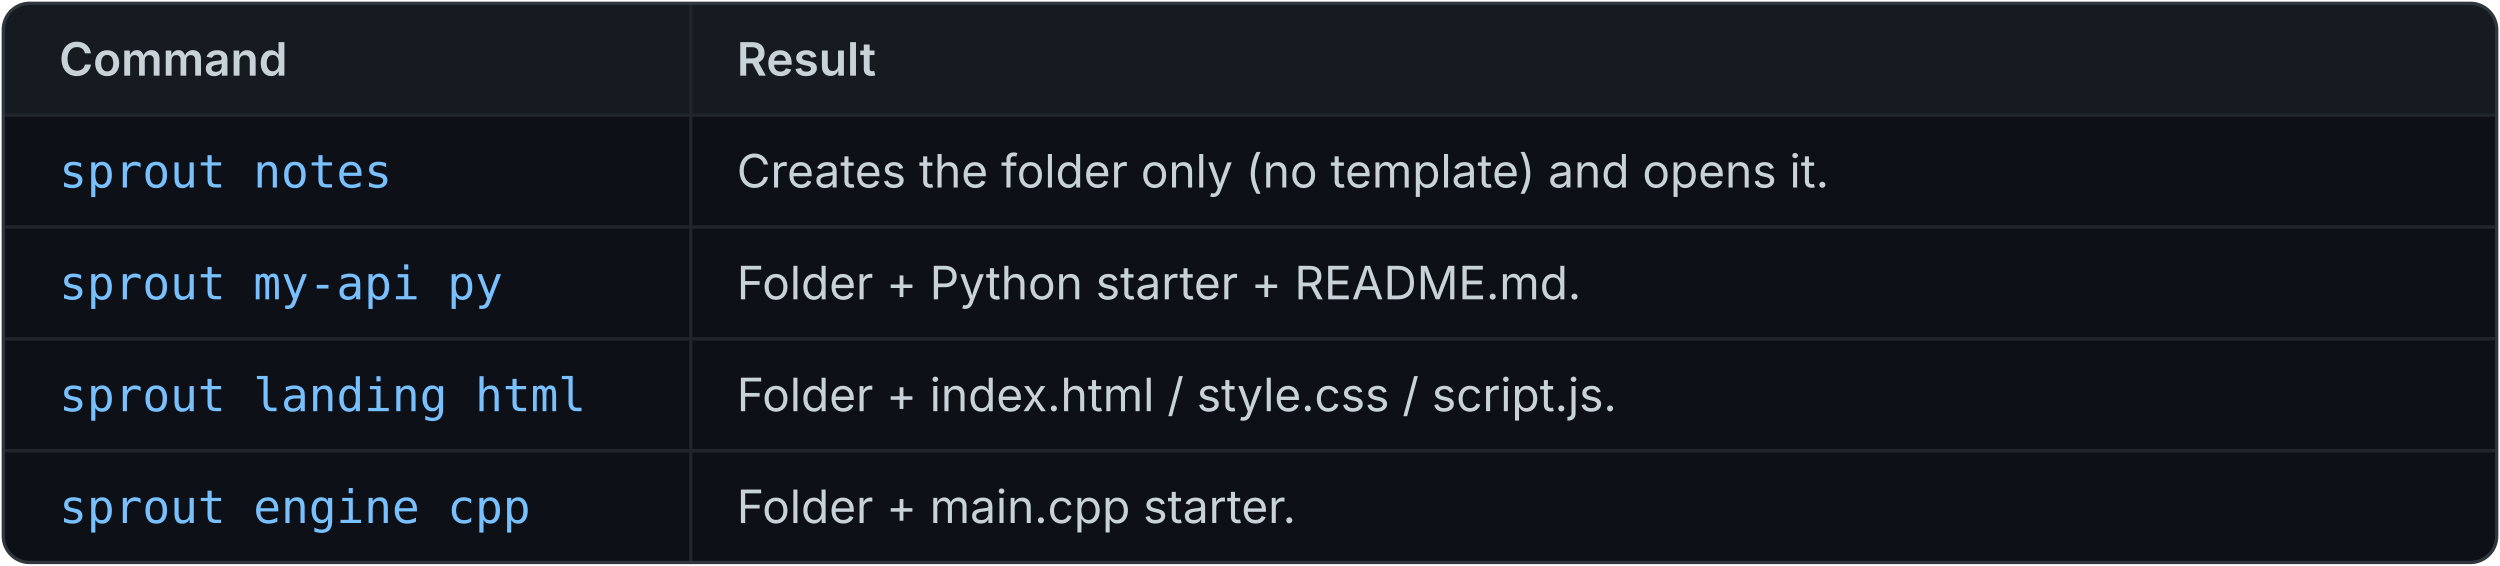
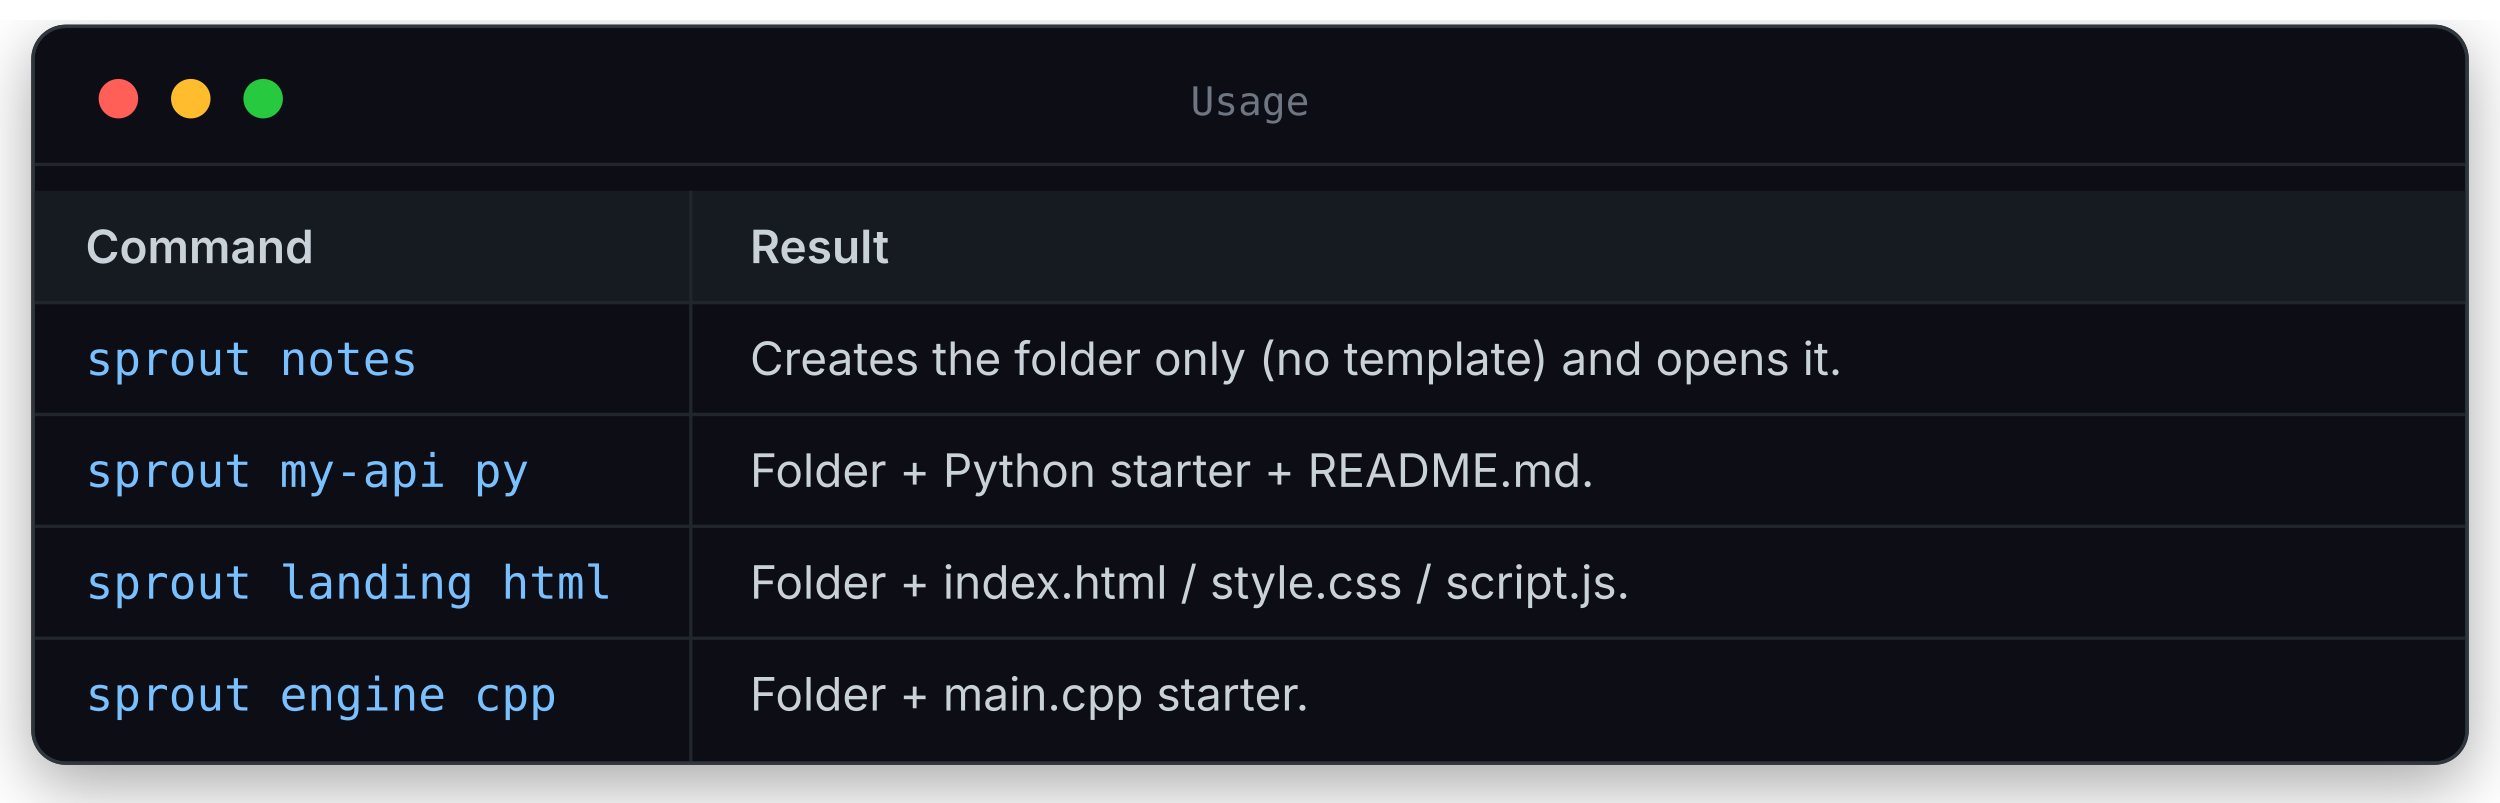
- <svg xmlns="http://www.w3.org/2000/svg" width="760" height="172" viewBox="0 0 760 172" font-family="ui-monospace, SFMono-Regular, Menlo, Consolas, monospace" font-size="14">
+ <svg xmlns="http://www.w3.org/2000/svg" width="760" height="244" viewBox="0 0 760 244" font-family="ui-monospace, SFMono-Regular, Menlo, Consolas, monospace" font-size="14">
  <defs>
-     <clipPath id="ru">
-       <rect x="1" y="1" width="758" height="170" rx="8" />
+     <filter id="sh" x="-20%" y="-20%" width="140%" height="140%">
+       <feDropShadow dx="0" dy="6" stdDeviation="10" flood-color="#000000" flood-opacity="0.35" />
+     </filter>
+     <clipPath id="winu">
+       <rect x="10" y="8" width="740" height="224" rx="10" />
    </clipPath>
  </defs>
-   <g clip-path="url(#ru)">
-     <rect x="1" y="1" width="758" height="170" fill="#0d1117" />
-     <rect x="1" y="1" width="758" height="34" fill="#161b22" />
-     <line x1="210" y1="1" x2="210" y2="171" stroke="#21262d" />
-     <line x1="1" y1="35" x2="759" y2="35" stroke="#21262d" />
-     <line x1="1" y1="69" x2="759" y2="69" stroke="#21262d" />
-     <line x1="1" y1="103" x2="759" y2="103" stroke="#21262d" />
-     <line x1="1" y1="137" x2="759" y2="137" stroke="#21262d" />
+   <rect x="10" y="8" width="740" height="224" rx="10" fill="#0d1117" stroke="#30363d" filter="url(#sh)" />
+   <circle cx="36" cy="30" r="6" fill="#ff5f56" />
+   <circle cx="58" cy="30" r="6" fill="#ffbd2e" />
+   <circle cx="80" cy="30" r="6" fill="#27c93f" />
+   <text x="380" y="35" text-anchor="middle" fill="#6e7681" font-size="12">Usage</text>
+   <line x1="10" y1="50" x2="750" y2="50" stroke="#21262d" />
+   <g clip-path="url(#winu)">
+     <rect x="10" y="58" width="740" height="34" fill="#161b22" />
+     <line x1="210" y1="58" x2="210" y2="232" stroke="#21262d" />
+     <line x1="10" y1="92" x2="750" y2="92" stroke="#21262d" />
+     <line x1="10" y1="126" x2="750" y2="126" stroke="#21262d" />
+     <line x1="10" y1="160" x2="750" y2="160" stroke="#21262d" />
+     <line x1="10" y1="194" x2="750" y2="194" stroke="#21262d" />
  </g>
  <g font-family="system-ui, -apple-system, sans-serif" font-weight="600" fill="#c9d1d9">
-     <text x="18" y="23">Command</text>
-     <text x="224" y="23">Result</text>
+     <text x="26" y="80">Command</text>
+     <text x="228" y="80">Result</text>
  </g>
  <g fill="#79c0ff">
-     <text x="18" y="57">sprout notes</text>
-     <text x="18" y="91">sprout my-api py</text>
-     <text x="18" y="125">sprout landing html</text>
-     <text x="18" y="159">sprout engine cpp</text>
+     <text x="26" y="114">sprout notes</text>
+     <text x="26" y="148">sprout my-api py</text>
+     <text x="26" y="182">sprout landing html</text>
+     <text x="26" y="216">sprout engine cpp</text>
  </g>
  <g font-family="system-ui, -apple-system, sans-serif" fill="#c9d1d9">
-     <text x="224" y="57">Creates the folder only (no template) and opens it.</text>
-     <text x="224" y="91">Folder + Python starter + README.md.</text>
-     <text x="224" y="125">Folder + index.html / style.css / script.js.</text>
-     <text x="224" y="159">Folder + main.cpp starter.</text>
+     <text x="228" y="114">Creates the folder only (no template) and opens it.</text>
+     <text x="228" y="148">Folder + Python starter + README.md.</text>
+     <text x="228" y="182">Folder + index.html / style.css / script.js.</text>
+     <text x="228" y="216">Folder + main.cpp starter.</text>
  </g>
-   <rect x="1" y="1" width="758" height="170" rx="8" fill="none" stroke="#30363d" />
+   <rect x="10" y="8" width="740" height="224" rx="10" fill="none" stroke="#30363d" />
</svg>
